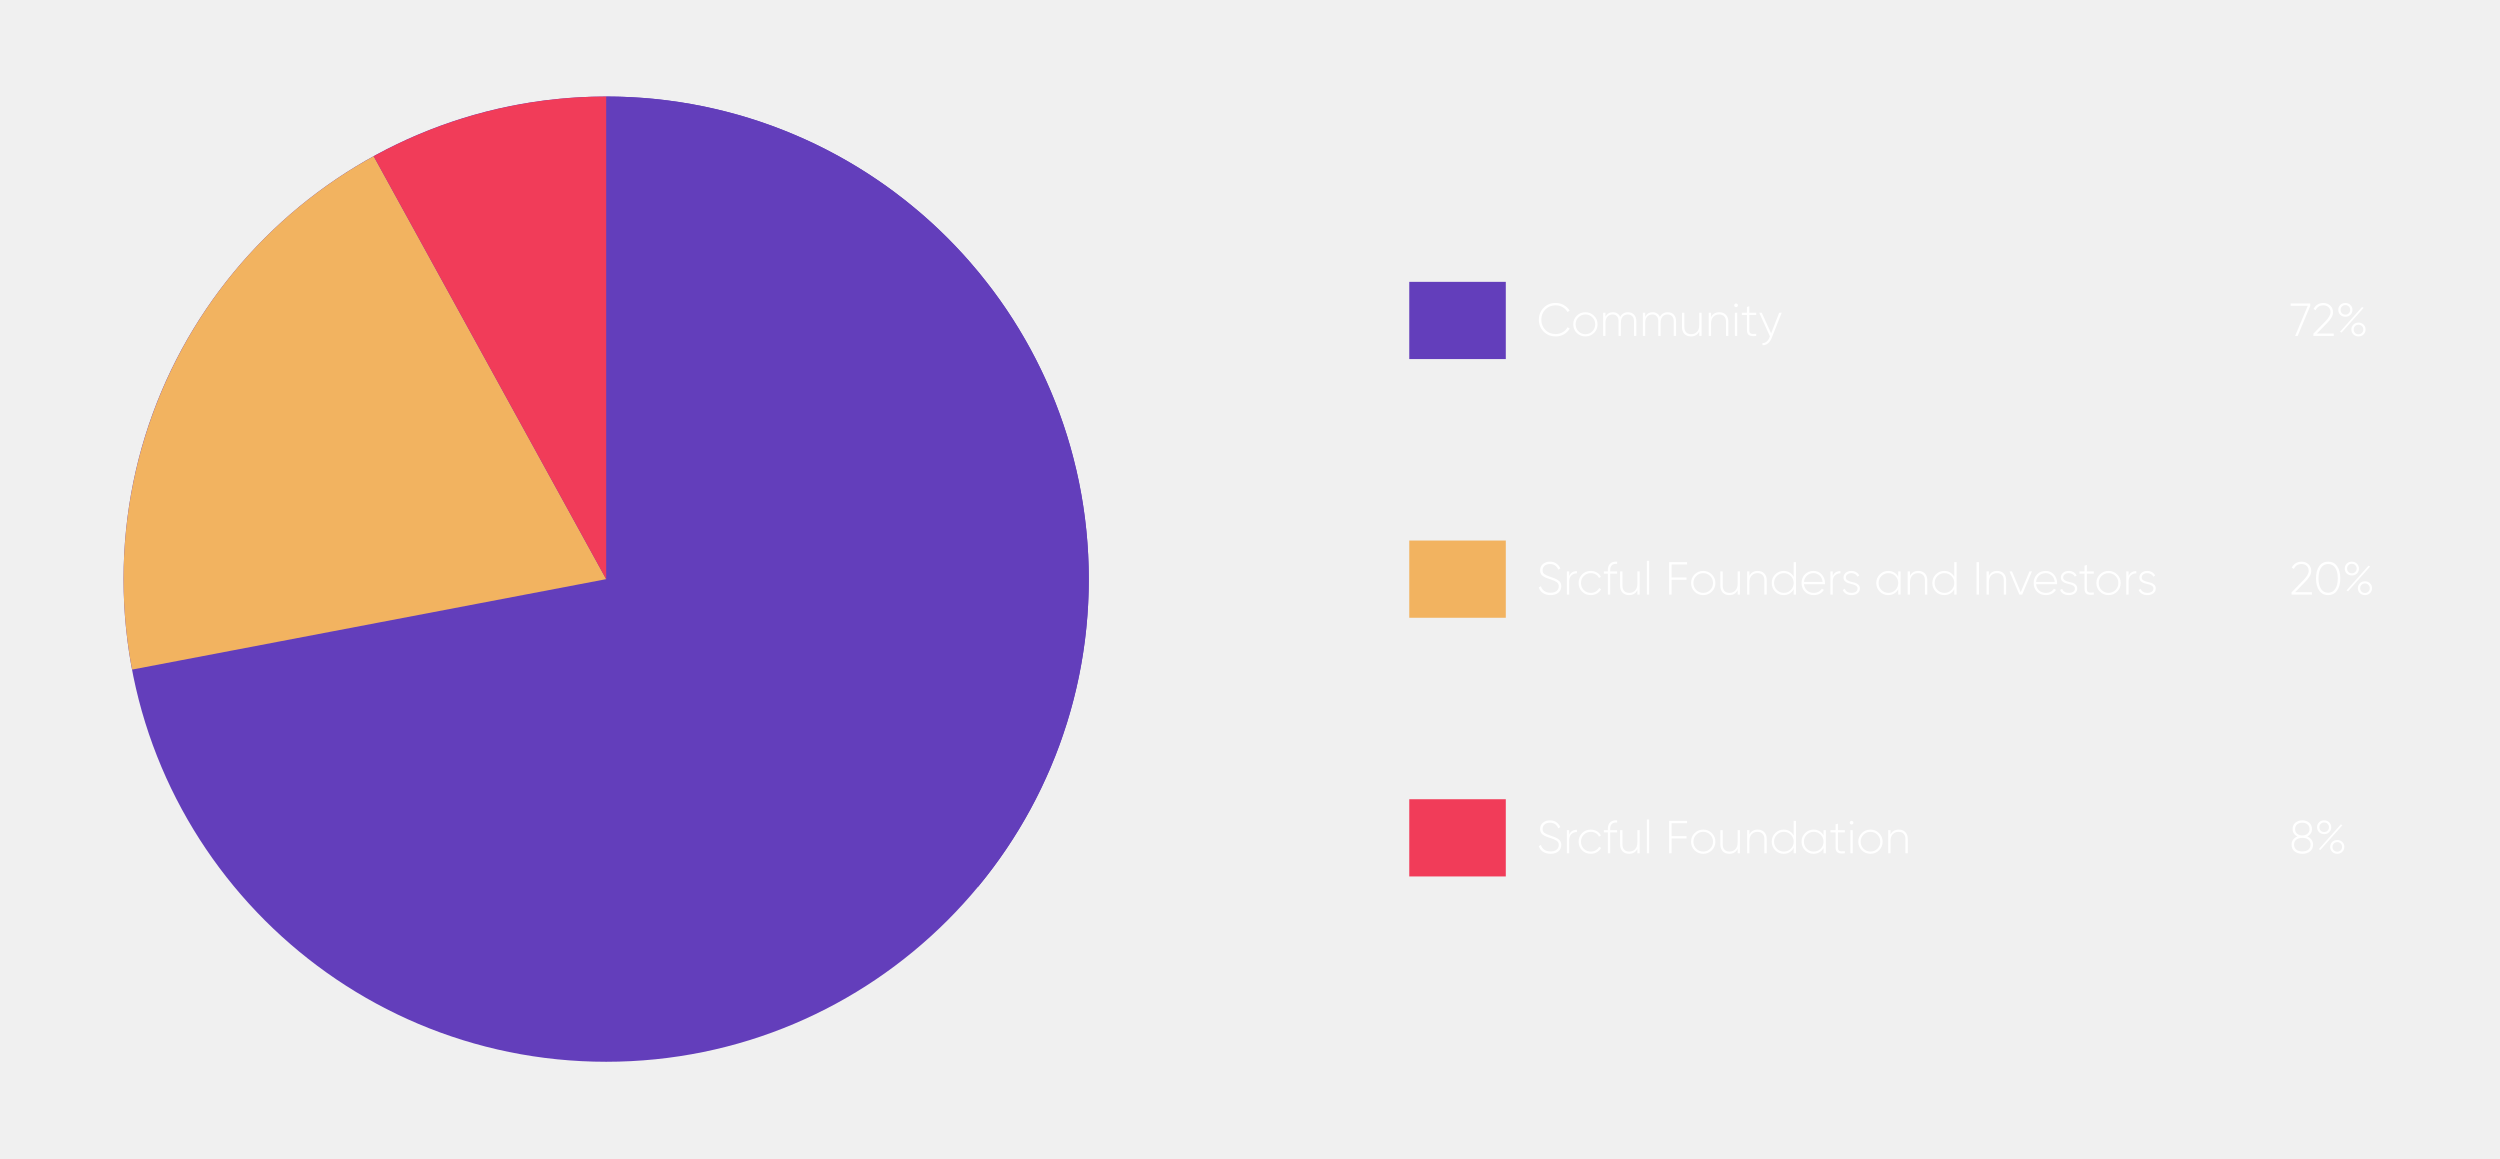
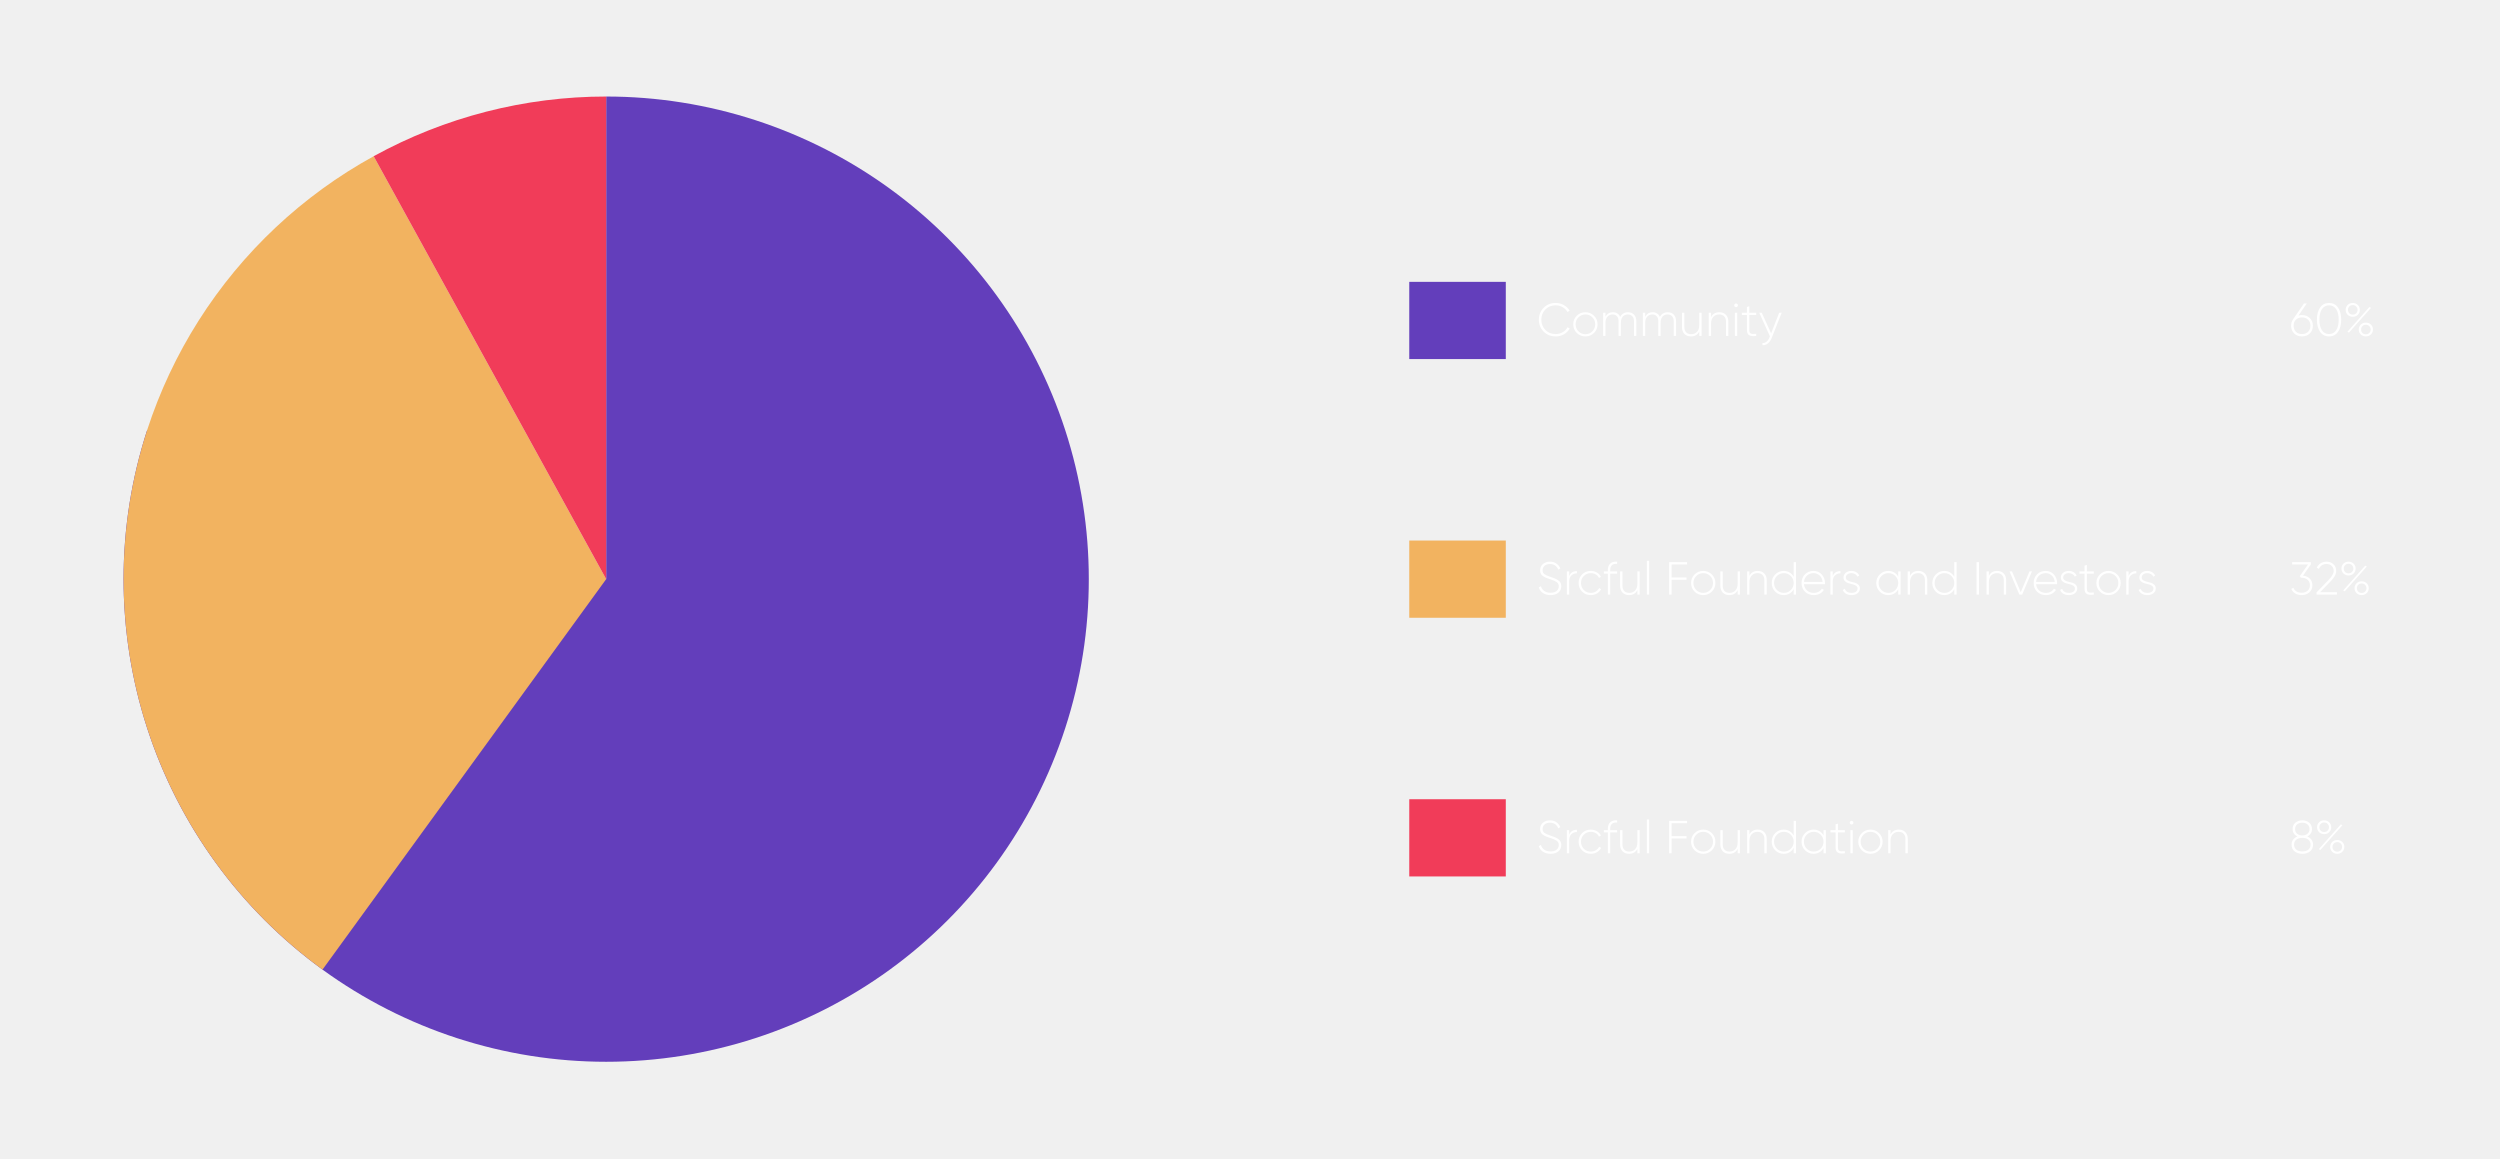
<svg xmlns="http://www.w3.org/2000/svg" width="1295" height="600" viewBox="0 0 1295 600" fill="none">
-   <path d="M314 50C361.44 50 407.901 63.498 447.957 88.918C488.012 114.338 520.008 150.63 540.207 193.555C560.406 236.48 567.975 284.267 562.029 331.333C556.083 378.4 536.868 422.803 506.628 459.356L314 300L314 50Z" fill="#633EBB" />
-   <circle cx="314" cy="300" r="250" fill="#633EBB" />
-   <path d="M68.428 346.845C58.535 294.986 65.314 241.325 87.793 193.555C110.272 145.785 147.297 106.357 193.562 80.923L314 300L68.428 346.845Z" fill="#F2B360" />
-   <path d="M193.562 80.923C230.463 60.637 271.89 50 314 50V300L193.562 80.923Z" fill="#F13C59" />
+   <path d="M314 50C366.795 50 418.234 66.714 460.946 97.746C503.658 128.778 535.45 172.535 551.764 222.746C568.079 272.957 568.079 327.043 551.764 377.254C535.45 427.465 503.658 471.222 460.946 502.254C418.234 533.286 366.795 550 314 550C261.205 550 209.766 533.286 167.054 502.254C124.342 471.222 92.55 427.465 76.236 377.254C59.921 327.043 59.921 272.957 76.236 222.746L314 300L314 50Z" fill="#633EBB" />
+   <path d="M167.054 502.254C132.986 477.503 105.723 444.547 87.793 406.445C69.864 368.343 61.849 326.329 64.493 284.302C67.137 242.276 80.355 201.598 102.918 166.043C125.482 130.489 156.661 101.21 193.562 80.923L314 300L167.054 502.254Z" fill="#F2B360" />
+   <path d="M193.562 80.923C230.463 60.637 271.89 50 314 50L314 300L193.562 80.923Z" fill="#F13C59" />
  <rect x="730" y="146" width="50" height="40" fill="#633EBB" />
  <rect x="730" y="280" width="50" height="40" fill="#F2B360" />
  <rect x="730" y="414" width="50" height="40" fill="#F13C59" />
  <path d="M805.864 174.264C803.336 174.264 801.248 173.432 799.6 171.768C797.952 170.088 797.128 168.032 797.128 165.6C797.128 163.168 797.952 161.12 799.6 159.456C801.248 157.776 803.336 156.936 805.864 156.936C807.4 156.936 808.808 157.304 810.088 158.04C811.368 158.76 812.36 159.736 813.064 160.968L811.936 161.616C811.376 160.576 810.552 159.744 809.464 159.12C808.376 158.48 807.176 158.16 805.864 158.16C803.688 158.16 801.896 158.88 800.488 160.32C799.096 161.744 798.4 163.504 798.4 165.6C798.4 167.696 799.096 169.464 800.488 170.904C801.896 172.328 803.688 173.04 805.864 173.04C807.176 173.04 808.384 172.72 809.488 172.08C810.592 171.44 811.424 170.584 811.984 169.512L813.112 170.16C812.424 171.408 811.432 172.408 810.136 173.16C808.84 173.896 807.416 174.264 805.864 174.264ZM821.25 174.264C819.49 174.264 817.994 173.664 816.762 172.464C815.546 171.248 814.938 169.76 814.938 168C814.938 166.24 815.546 164.76 816.762 163.56C817.994 162.344 819.49 161.736 821.25 161.736C822.994 161.736 824.474 162.344 825.69 163.56C826.922 164.76 827.538 166.24 827.538 168C827.538 169.76 826.922 171.248 825.69 172.464C824.474 173.664 822.994 174.264 821.25 174.264ZM817.626 171.624C818.618 172.616 819.826 173.112 821.25 173.112C822.674 173.112 823.874 172.616 824.85 171.624C825.826 170.632 826.314 169.424 826.314 168C826.314 166.576 825.826 165.368 824.85 164.376C823.874 163.384 822.674 162.888 821.25 162.888C819.826 162.888 818.618 163.384 817.626 164.376C816.65 165.368 816.162 166.576 816.162 168C816.162 169.424 816.65 170.632 817.626 171.624ZM843.242 161.736C844.554 161.736 845.61 162.144 846.41 162.96C847.21 163.776 847.61 164.92 847.61 166.392V174H846.41V166.392C846.41 165.272 846.114 164.408 845.522 163.8C844.946 163.192 844.178 162.888 843.218 162.888C842.146 162.888 841.274 163.256 840.602 163.992C839.946 164.728 839.618 165.832 839.618 167.304V174H838.418V166.392C838.418 165.272 838.138 164.408 837.578 163.8C837.034 163.192 836.29 162.888 835.346 162.888C834.29 162.888 833.402 163.264 832.682 164.016C831.978 164.752 831.626 165.848 831.626 167.304V174H830.426V162H831.626V164.064C832.458 162.512 833.746 161.736 835.49 161.736C836.37 161.736 837.138 161.952 837.794 162.384C838.45 162.8 838.93 163.4 839.234 164.184C839.65 163.368 840.21 162.76 840.914 162.36C841.634 161.944 842.41 161.736 843.242 161.736ZM863.82 161.736C865.132 161.736 866.188 162.144 866.988 162.96C867.788 163.776 868.188 164.92 868.188 166.392V174H866.988V166.392C866.988 165.272 866.692 164.408 866.1 163.8C865.524 163.192 864.756 162.888 863.796 162.888C862.724 162.888 861.852 163.256 861.18 163.992C860.524 164.728 860.196 165.832 860.196 167.304V174H858.996V166.392C858.996 165.272 858.716 164.408 858.156 163.8C857.612 163.192 856.868 162.888 855.924 162.888C854.868 162.888 853.98 163.264 853.26 164.016C852.556 164.752 852.204 165.848 852.204 167.304V174H851.004V162H852.204V164.064C853.036 162.512 854.324 161.736 856.068 161.736C856.948 161.736 857.716 161.952 858.372 162.384C859.028 162.8 859.508 163.4 859.812 164.184C860.228 163.368 860.788 162.76 861.492 162.36C862.212 161.944 862.988 161.736 863.82 161.736ZM880.222 162H881.422V174H880.222V171.72C879.358 173.416 877.926 174.264 875.926 174.264C874.502 174.264 873.366 173.832 872.518 172.968C871.686 172.088 871.27 170.92 871.27 169.464V162H872.494V169.464C872.494 170.584 872.798 171.472 873.406 172.128C874.03 172.784 874.902 173.112 876.022 173.112C877.254 173.112 878.262 172.704 879.046 171.888C879.83 171.072 880.222 169.888 880.222 168.336V162ZM890.625 161.736C892.049 161.736 893.177 162.176 894.009 163.056C894.857 163.92 895.281 165.08 895.281 166.536V174H894.057V166.536C894.057 165.416 893.745 164.528 893.121 163.872C892.513 163.216 891.649 162.888 890.529 162.888C889.297 162.888 888.289 163.296 887.505 164.112C886.721 164.928 886.329 166.112 886.329 167.664V174H885.129V162H886.329V164.28C887.193 162.584 888.625 161.736 890.625 161.736ZM899.948 158.832C899.756 159.008 899.532 159.096 899.276 159.096C899.02 159.096 898.796 159.008 898.604 158.832C898.412 158.64 898.316 158.408 898.316 158.136C898.316 157.88 898.412 157.664 898.604 157.488C898.796 157.296 899.02 157.2 899.276 157.2C899.532 157.2 899.756 157.296 899.948 157.488C900.14 157.664 900.236 157.88 900.236 158.136C900.236 158.408 900.14 158.64 899.948 158.832ZM898.676 174V162H899.876V174H898.676ZM909.719 163.176H906.143V170.976C906.143 171.664 906.271 172.16 906.527 172.464C906.783 172.768 907.175 172.944 907.703 172.992C908.231 173.024 908.903 173 909.719 172.92V174C908.103 174.24 906.895 174.128 906.095 173.664C905.311 173.2 904.919 172.304 904.919 170.976V163.176H902.279V162H904.919V159L906.143 158.64V162H909.719V163.176ZM921.616 162H922.912L917.728 175.104C917.264 176.288 916.608 177.216 915.76 177.888C914.912 178.576 913.984 178.88 912.976 178.8V177.672C913.744 177.736 914.432 177.512 915.04 177C915.664 176.504 916.168 175.792 916.552 174.864L916.816 174.216L911.296 162H912.592L917.44 172.68L921.616 162Z" fill="white" />
  <path d="M803.224 308.264C801.672 308.264 800.352 307.912 799.264 307.208C798.192 306.488 797.464 305.52 797.08 304.304L798.184 303.656C798.488 304.696 799.064 305.52 799.912 306.128C800.776 306.736 801.88 307.04 803.224 307.04C804.584 307.04 805.624 306.728 806.344 306.104C807.08 305.48 807.448 304.672 807.448 303.68C807.448 302.752 807.096 302.04 806.392 301.544C805.688 301.048 804.592 300.56 803.104 300.08C802.56 299.904 802.16 299.776 801.904 299.696C801.664 299.6 801.312 299.464 800.848 299.288C800.384 299.096 800.04 298.928 799.816 298.784C799.592 298.64 799.32 298.448 799 298.208C798.696 297.968 798.472 297.728 798.328 297.488C798.184 297.232 798.056 296.936 797.944 296.6C797.832 296.248 797.776 295.864 797.776 295.448C797.776 294.088 798.256 293 799.216 292.184C800.192 291.352 801.408 290.936 802.864 290.936C804.176 290.936 805.296 291.264 806.224 291.92C807.152 292.576 807.832 293.424 808.264 294.464L807.184 295.064C806.384 293.128 804.944 292.16 802.864 292.16C801.712 292.16 800.792 292.464 800.104 293.072C799.416 293.68 799.072 294.456 799.072 295.4C799.072 296.312 799.392 296.992 800.032 297.44C800.672 297.888 801.72 298.352 803.176 298.832C804.104 299.136 804.824 299.4 805.336 299.624C805.864 299.832 806.424 300.128 807.016 300.512C807.624 300.88 808.064 301.328 808.336 301.856C808.608 302.368 808.744 302.968 808.744 303.656C808.744 305.048 808.24 306.168 807.232 307.016C806.224 307.848 804.888 308.264 803.224 308.264ZM812.829 298.352C813.549 296.672 814.885 295.832 816.837 295.832V296.984C815.701 296.984 814.749 297.352 813.981 298.088C813.213 298.808 812.829 299.888 812.829 301.328V308H811.629V296H812.829V298.352ZM824.039 308.264C822.231 308.264 820.727 307.664 819.527 306.464C818.327 305.264 817.727 303.776 817.727 302C817.727 300.224 818.327 298.736 819.527 297.536C820.727 296.336 822.231 295.736 824.039 295.736C825.207 295.736 826.263 296.016 827.207 296.576C828.151 297.12 828.839 297.864 829.271 298.808L828.287 299.384C827.935 298.616 827.375 298.008 826.607 297.56C825.855 297.112 824.999 296.888 824.039 296.888C822.599 296.888 821.391 297.384 820.415 298.376C819.439 299.352 818.951 300.56 818.951 302C818.951 303.44 819.439 304.656 820.415 305.648C821.391 306.624 822.599 307.112 824.039 307.112C824.999 307.112 825.855 306.888 826.607 306.44C827.375 305.992 827.959 305.384 828.359 304.616L829.367 305.216C828.887 306.144 828.167 306.888 827.207 307.448C826.263 307.992 825.207 308.264 824.039 308.264ZM837.66 292.088C835.276 291.896 834.084 292.984 834.084 295.352V296H837.66V297.176H834.084V308H832.86V297.176H830.796V296H832.86V295.352C832.86 293.848 833.268 292.712 834.084 291.944C834.916 291.16 836.108 290.824 837.66 290.936V292.088ZM848.16 296H849.36V308H848.16V305.72C847.296 307.416 845.864 308.264 843.864 308.264C842.44 308.264 841.304 307.832 840.456 306.968C839.624 306.088 839.208 304.92 839.208 303.464V296H840.432V303.464C840.432 304.584 840.736 305.472 841.344 306.128C841.968 306.784 842.84 307.112 843.96 307.112C845.192 307.112 846.2 306.704 846.984 305.888C847.768 305.072 848.16 303.888 848.16 302.336V296ZM853.067 308V290.48H854.267V308H853.067ZM873.916 292.4H865.876V299.12H873.628V300.32H865.876V308H864.604V291.2H873.916V292.4ZM882.282 308.264C880.522 308.264 879.026 307.664 877.794 306.464C876.578 305.248 875.97 303.76 875.97 302C875.97 300.24 876.578 298.76 877.794 297.56C879.026 296.344 880.522 295.736 882.282 295.736C884.026 295.736 885.506 296.344 886.722 297.56C887.954 298.76 888.57 300.24 888.57 302C888.57 303.76 887.954 305.248 886.722 306.464C885.506 307.664 884.026 308.264 882.282 308.264ZM878.658 305.624C879.65 306.616 880.858 307.112 882.282 307.112C883.706 307.112 884.906 306.616 885.882 305.624C886.858 304.632 887.346 303.424 887.346 302C887.346 300.576 886.858 299.368 885.882 298.376C884.906 297.384 883.706 296.888 882.282 296.888C880.858 296.888 879.65 297.384 878.658 298.376C877.682 299.368 877.194 300.576 877.194 302C877.194 303.424 877.682 304.632 878.658 305.624ZM900.097 296H901.297V308H900.097V305.72C899.233 307.416 897.801 308.264 895.801 308.264C894.377 308.264 893.241 307.832 892.393 306.968C891.561 306.088 891.145 304.92 891.145 303.464V296H892.369V303.464C892.369 304.584 892.673 305.472 893.281 306.128C893.905 306.784 894.777 307.112 895.897 307.112C897.129 307.112 898.137 306.704 898.921 305.888C899.705 305.072 900.097 303.888 900.097 302.336V296ZM910.5 295.736C911.924 295.736 913.052 296.176 913.884 297.056C914.732 297.92 915.156 299.08 915.156 300.536V308H913.932V300.536C913.932 299.416 913.62 298.528 912.996 297.872C912.388 297.216 911.524 296.888 910.404 296.888C909.172 296.888 908.164 297.296 907.38 298.112C906.596 298.928 906.204 300.112 906.204 301.664V308H905.004V296H906.204V298.28C907.068 296.584 908.5 295.736 910.5 295.736ZM929.135 291.2H930.335V308H929.135V305.216C928.639 306.16 927.935 306.904 927.023 307.448C926.127 307.992 925.111 308.264 923.975 308.264C922.247 308.264 920.775 307.664 919.559 306.464C918.359 305.248 917.759 303.76 917.759 302C917.759 300.24 918.359 298.76 919.559 297.56C920.775 296.344 922.247 295.736 923.975 295.736C925.111 295.736 926.127 296.008 927.023 296.552C927.935 297.096 928.639 297.84 929.135 298.784V291.2ZM920.423 305.624C921.415 306.616 922.623 307.112 924.047 307.112C925.471 307.112 926.671 306.616 927.647 305.624C928.639 304.632 929.135 303.424 929.135 302C929.135 300.576 928.639 299.368 927.647 298.376C926.671 297.384 925.471 296.888 924.047 296.888C922.623 296.888 921.415 297.384 920.423 298.376C919.447 299.368 918.959 300.576 918.959 302C918.959 303.424 919.447 304.632 920.423 305.624ZM939.42 295.736C941.18 295.736 942.604 296.36 943.692 297.608C944.796 298.856 945.348 300.336 945.348 302.048C945.348 302.112 945.34 302.208 945.324 302.336C945.324 302.464 945.324 302.56 945.324 302.624H934.452C934.596 303.968 935.132 305.056 936.06 305.888C937.004 306.704 938.164 307.112 939.54 307.112C940.5 307.112 941.34 306.912 942.06 306.512C942.78 306.112 943.324 305.584 943.692 304.928L944.748 305.552C944.252 306.384 943.548 307.048 942.636 307.544C941.724 308.024 940.684 308.264 939.516 308.264C937.676 308.264 936.164 307.68 934.98 306.512C933.796 305.328 933.204 303.824 933.204 302C933.204 300.208 933.78 298.72 934.932 297.536C936.1 296.336 937.596 295.736 939.42 295.736ZM939.42 296.888C938.06 296.888 936.924 297.312 936.012 298.16C935.1 299.008 934.58 300.104 934.452 301.448H944.1C943.972 300.024 943.46 298.912 942.564 298.112C941.684 297.296 940.636 296.888 939.42 296.888ZM949.353 298.352C950.073 296.672 951.409 295.832 953.361 295.832V296.984C952.225 296.984 951.273 297.352 950.505 298.088C949.737 298.808 949.353 299.888 949.353 301.328V308H948.153V296H949.353V298.352ZM956.141 299.144C956.141 299.736 956.389 300.2 956.885 300.536C957.381 300.872 957.989 301.128 958.709 301.304C959.429 301.464 960.141 301.648 960.845 301.856C961.565 302.064 962.173 302.416 962.669 302.912C963.165 303.392 963.413 304.04 963.413 304.856C963.413 305.848 963.013 306.664 962.213 307.304C961.429 307.944 960.397 308.264 959.117 308.264C957.965 308.264 956.989 308.024 956.189 307.544C955.405 307.048 954.861 306.4 954.557 305.6L955.589 305C955.813 305.656 956.229 306.176 956.837 306.56C957.461 306.928 958.221 307.112 959.117 307.112C960.013 307.112 960.749 306.92 961.325 306.536C961.917 306.136 962.213 305.576 962.213 304.856C962.213 304.264 961.965 303.792 961.469 303.44C960.973 303.088 960.365 302.832 959.645 302.672C958.925 302.496 958.205 302.304 957.485 302.096C956.781 301.888 956.181 301.544 955.685 301.064C955.189 300.584 954.941 299.944 954.941 299.144C954.941 298.184 955.317 297.376 956.069 296.72C956.837 296.064 957.821 295.736 959.021 295.736C959.981 295.736 960.813 295.952 961.517 296.384C962.237 296.816 962.765 297.4 963.101 298.136L962.093 298.712C961.853 298.12 961.453 297.672 960.893 297.368C960.333 297.048 959.709 296.888 959.021 296.888C958.205 296.888 957.517 297.096 956.957 297.512C956.413 297.912 956.141 298.456 956.141 299.144ZM983.275 296H984.499V308H983.275V305.288C982.763 306.216 982.059 306.944 981.163 307.472C980.267 308 979.251 308.264 978.115 308.264C976.403 308.264 974.939 307.664 973.723 306.464C972.507 305.248 971.899 303.76 971.899 302C971.899 300.24 972.507 298.76 973.723 297.56C974.939 296.344 976.403 295.736 978.115 295.736C979.251 295.736 980.267 296 981.163 296.528C982.059 297.056 982.763 297.784 983.275 298.712V296ZM974.587 305.624C975.579 306.616 976.787 307.112 978.211 307.112C979.635 307.112 980.835 306.616 981.811 305.624C982.787 304.632 983.275 303.424 983.275 302C983.275 300.576 982.787 299.368 981.811 298.376C980.835 297.384 979.635 296.888 978.211 296.888C976.787 296.888 975.579 297.384 974.587 298.376C973.611 299.368 973.123 300.576 973.123 302C973.123 303.424 973.611 304.632 974.587 305.624ZM993.68 295.736C995.104 295.736 996.232 296.176 997.064 297.056C997.912 297.92 998.336 299.08 998.336 300.536V308H997.112V300.536C997.112 299.416 996.8 298.528 996.176 297.872C995.568 297.216 994.704 296.888 993.584 296.888C992.352 296.888 991.344 297.296 990.56 298.112C989.776 298.928 989.384 300.112 989.384 301.664V308H988.184V296H989.384V298.28C990.248 296.584 991.68 295.736 993.68 295.736ZM1012.31 291.2H1013.51V308H1012.31V305.216C1011.82 306.16 1011.11 306.904 1010.2 307.448C1009.31 307.992 1008.29 308.264 1007.15 308.264C1005.43 308.264 1003.95 307.664 1002.74 306.464C1001.54 305.248 1000.94 303.76 1000.94 302C1000.94 300.24 1001.54 298.76 1002.74 297.56C1003.95 296.344 1005.43 295.736 1007.15 295.736C1008.29 295.736 1009.31 296.008 1010.2 296.552C1011.11 297.096 1011.82 297.84 1012.31 298.784V291.2ZM1003.6 305.624C1004.59 306.616 1005.8 307.112 1007.23 307.112C1008.65 307.112 1009.85 306.616 1010.83 305.624C1011.82 304.632 1012.31 303.424 1012.31 302C1012.31 300.576 1011.82 299.368 1010.83 298.376C1009.85 297.384 1008.65 296.888 1007.23 296.888C1005.8 296.888 1004.59 297.384 1003.6 298.376C1002.63 299.368 1002.14 300.576 1002.14 302C1002.14 303.424 1002.63 304.632 1003.6 305.624ZM1023.84 291.2H1025.11V308H1023.84V291.2ZM1034.53 295.736C1035.96 295.736 1037.08 296.176 1037.92 297.056C1038.76 297.92 1039.19 299.08 1039.19 300.536V308H1037.96V300.536C1037.96 299.416 1037.65 298.528 1037.03 297.872C1036.42 297.216 1035.56 296.888 1034.44 296.888C1033.2 296.888 1032.2 297.296 1031.41 298.112C1030.63 298.928 1030.24 300.112 1030.24 301.664V308H1029.04V296H1030.24V298.28C1031.1 296.584 1032.53 295.736 1034.53 295.736ZM1051.27 296H1052.55L1047.48 308H1046.02L1040.93 296H1042.23L1046.74 306.752L1051.27 296ZM1059.65 295.736C1061.41 295.736 1062.84 296.36 1063.93 297.608C1065.03 298.856 1065.58 300.336 1065.58 302.048C1065.58 302.112 1065.57 302.208 1065.56 302.336C1065.56 302.464 1065.56 302.56 1065.56 302.624H1054.69C1054.83 303.968 1055.37 305.056 1056.29 305.888C1057.24 306.704 1058.4 307.112 1059.77 307.112C1060.73 307.112 1061.57 306.912 1062.29 306.512C1063.01 306.112 1063.56 305.584 1063.93 304.928L1064.98 305.552C1064.49 306.384 1063.78 307.048 1062.87 307.544C1061.96 308.024 1060.92 308.264 1059.75 308.264C1057.91 308.264 1056.4 307.68 1055.21 306.512C1054.03 305.328 1053.44 303.824 1053.44 302C1053.44 300.208 1054.01 298.72 1055.17 297.536C1056.33 296.336 1057.83 295.736 1059.65 295.736ZM1059.65 296.888C1058.29 296.888 1057.16 297.312 1056.25 298.16C1055.33 299.008 1054.81 300.104 1054.69 301.448H1064.33C1064.21 300.024 1063.69 298.912 1062.8 298.112C1061.92 297.296 1060.87 296.888 1059.65 296.888ZM1068.73 299.144C1068.73 299.736 1068.98 300.2 1069.48 300.536C1069.97 300.872 1070.58 301.128 1071.3 301.304C1072.02 301.464 1072.73 301.648 1073.44 301.856C1074.16 302.064 1074.77 302.416 1075.26 302.912C1075.76 303.392 1076.01 304.04 1076.01 304.856C1076.01 305.848 1075.61 306.664 1074.81 307.304C1074.02 307.944 1072.99 308.264 1071.71 308.264C1070.56 308.264 1069.58 308.024 1068.78 307.544C1068 307.048 1067.45 306.4 1067.15 305.6L1068.18 305C1068.41 305.656 1068.82 306.176 1069.43 306.56C1070.05 306.928 1070.81 307.112 1071.71 307.112C1072.61 307.112 1073.34 306.92 1073.92 306.536C1074.51 306.136 1074.81 305.576 1074.81 304.856C1074.81 304.264 1074.56 303.792 1074.06 303.44C1073.57 303.088 1072.96 302.832 1072.24 302.672C1071.52 302.496 1070.8 302.304 1070.08 302.096C1069.37 301.888 1068.77 301.544 1068.28 301.064C1067.78 300.584 1067.53 299.944 1067.53 299.144C1067.53 298.184 1067.91 297.376 1068.66 296.72C1069.43 296.064 1070.41 295.736 1071.61 295.736C1072.57 295.736 1073.41 295.952 1074.11 296.384C1074.83 296.816 1075.36 297.4 1075.69 298.136L1074.69 298.712C1074.45 298.12 1074.05 297.672 1073.49 297.368C1072.93 297.048 1072.3 296.888 1071.61 296.888C1070.8 296.888 1070.11 297.096 1069.55 297.512C1069.01 297.912 1068.73 298.456 1068.73 299.144ZM1084.59 297.176H1081.01V304.976C1081.01 305.664 1081.14 306.16 1081.39 306.464C1081.65 306.768 1082.04 306.944 1082.57 306.992C1083.1 307.024 1083.77 307 1084.59 306.92V308C1082.97 308.24 1081.76 308.128 1080.96 307.664C1080.18 307.2 1079.79 306.304 1079.79 304.976V297.176H1077.15V296H1079.79V293L1081.01 292.64V296H1084.59V297.176ZM1092.23 308.264C1090.47 308.264 1088.98 307.664 1087.75 306.464C1086.53 305.248 1085.92 303.76 1085.92 302C1085.92 300.24 1086.53 298.76 1087.75 297.56C1088.98 296.344 1090.47 295.736 1092.23 295.736C1093.98 295.736 1095.46 296.344 1096.67 297.56C1097.91 298.76 1098.52 300.24 1098.52 302C1098.52 303.76 1097.91 305.248 1096.67 306.464C1095.46 307.664 1093.98 308.264 1092.23 308.264ZM1088.61 305.624C1089.6 306.616 1090.81 307.112 1092.23 307.112C1093.66 307.112 1094.86 306.616 1095.83 305.624C1096.81 304.632 1097.3 303.424 1097.3 302C1097.3 300.576 1096.81 299.368 1095.83 298.376C1094.86 297.384 1093.66 296.888 1092.23 296.888C1090.81 296.888 1089.6 297.384 1088.61 298.376C1087.63 299.368 1087.15 300.576 1087.15 302C1087.15 303.424 1087.63 304.632 1088.61 305.624ZM1102.61 298.352C1103.33 296.672 1104.67 295.832 1106.62 295.832V296.984C1105.48 296.984 1104.53 297.352 1103.76 298.088C1102.99 298.808 1102.61 299.888 1102.61 301.328V308H1101.41V296H1102.61V298.352ZM1109.4 299.144C1109.4 299.736 1109.65 300.2 1110.14 300.536C1110.64 300.872 1111.25 301.128 1111.97 301.304C1112.69 301.464 1113.4 301.648 1114.1 301.856C1114.82 302.064 1115.43 302.416 1115.93 302.912C1116.42 303.392 1116.67 304.04 1116.67 304.856C1116.67 305.848 1116.27 306.664 1115.47 307.304C1114.69 307.944 1113.65 308.264 1112.37 308.264C1111.22 308.264 1110.25 308.024 1109.45 307.544C1108.66 307.048 1108.12 306.4 1107.81 305.6L1108.85 305C1109.07 305.656 1109.49 306.176 1110.09 306.56C1110.72 306.928 1111.48 307.112 1112.37 307.112C1113.27 307.112 1114.01 306.92 1114.58 306.536C1115.17 306.136 1115.47 305.576 1115.47 304.856C1115.47 304.264 1115.22 303.792 1114.73 303.44C1114.23 303.088 1113.62 302.832 1112.9 302.672C1112.18 302.496 1111.46 302.304 1110.74 302.096C1110.04 301.888 1109.44 301.544 1108.94 301.064C1108.45 300.584 1108.2 299.944 1108.2 299.144C1108.2 298.184 1108.57 297.376 1109.33 296.72C1110.09 296.064 1111.08 295.736 1112.28 295.736C1113.24 295.736 1114.07 295.952 1114.77 296.384C1115.49 296.816 1116.02 297.4 1116.36 298.136L1115.35 298.712C1115.11 298.12 1114.71 297.672 1114.15 297.368C1113.59 297.048 1112.97 296.888 1112.28 296.888C1111.46 296.888 1110.77 297.096 1110.21 297.512C1109.67 297.912 1109.4 298.456 1109.4 299.144Z" fill="white" />
  <path d="M803.224 442.264C801.672 442.264 800.352 441.912 799.264 441.208C798.192 440.488 797.464 439.52 797.08 438.304L798.184 437.656C798.488 438.696 799.064 439.52 799.912 440.128C800.776 440.736 801.88 441.04 803.224 441.04C804.584 441.04 805.624 440.728 806.344 440.104C807.08 439.48 807.448 438.672 807.448 437.68C807.448 436.752 807.096 436.04 806.392 435.544C805.688 435.048 804.592 434.56 803.104 434.08C802.56 433.904 802.16 433.776 801.904 433.696C801.664 433.6 801.312 433.464 800.848 433.288C800.384 433.096 800.04 432.928 799.816 432.784C799.592 432.64 799.32 432.448 799 432.208C798.696 431.968 798.472 431.728 798.328 431.488C798.184 431.232 798.056 430.936 797.944 430.6C797.832 430.248 797.776 429.864 797.776 429.448C797.776 428.088 798.256 427 799.216 426.184C800.192 425.352 801.408 424.936 802.864 424.936C804.176 424.936 805.296 425.264 806.224 425.92C807.152 426.576 807.832 427.424 808.264 428.464L807.184 429.064C806.384 427.128 804.944 426.16 802.864 426.16C801.712 426.16 800.792 426.464 800.104 427.072C799.416 427.68 799.072 428.456 799.072 429.4C799.072 430.312 799.392 430.992 800.032 431.44C800.672 431.888 801.72 432.352 803.176 432.832C804.104 433.136 804.824 433.4 805.336 433.624C805.864 433.832 806.424 434.128 807.016 434.512C807.624 434.88 808.064 435.328 808.336 435.856C808.608 436.368 808.744 436.968 808.744 437.656C808.744 439.048 808.24 440.168 807.232 441.016C806.224 441.848 804.888 442.264 803.224 442.264ZM812.829 432.352C813.549 430.672 814.885 429.832 816.837 429.832V430.984C815.701 430.984 814.749 431.352 813.981 432.088C813.213 432.808 812.829 433.888 812.829 435.328V442H811.629V430H812.829V432.352ZM824.039 442.264C822.231 442.264 820.727 441.664 819.527 440.464C818.327 439.264 817.727 437.776 817.727 436C817.727 434.224 818.327 432.736 819.527 431.536C820.727 430.336 822.231 429.736 824.039 429.736C825.207 429.736 826.263 430.016 827.207 430.576C828.151 431.12 828.839 431.864 829.271 432.808L828.287 433.384C827.935 432.616 827.375 432.008 826.607 431.56C825.855 431.112 824.999 430.888 824.039 430.888C822.599 430.888 821.391 431.384 820.415 432.376C819.439 433.352 818.951 434.56 818.951 436C818.951 437.44 819.439 438.656 820.415 439.648C821.391 440.624 822.599 441.112 824.039 441.112C824.999 441.112 825.855 440.888 826.607 440.44C827.375 439.992 827.959 439.384 828.359 438.616L829.367 439.216C828.887 440.144 828.167 440.888 827.207 441.448C826.263 441.992 825.207 442.264 824.039 442.264ZM837.66 426.088C835.276 425.896 834.084 426.984 834.084 429.352V430H837.66V431.176H834.084V442H832.86V431.176H830.796V430H832.86V429.352C832.86 427.848 833.268 426.712 834.084 425.944C834.916 425.16 836.108 424.824 837.66 424.936V426.088ZM848.16 430H849.36V442H848.16V439.72C847.296 441.416 845.864 442.264 843.864 442.264C842.44 442.264 841.304 441.832 840.456 440.968C839.624 440.088 839.208 438.92 839.208 437.464V430H840.432V437.464C840.432 438.584 840.736 439.472 841.344 440.128C841.968 440.784 842.84 441.112 843.96 441.112C845.192 441.112 846.2 440.704 846.984 439.888C847.768 439.072 848.16 437.888 848.16 436.336V430ZM853.067 442V424.48H854.267V442H853.067ZM873.916 426.4H865.876V433.12H873.628V434.32H865.876V442H864.604V425.2H873.916V426.4ZM882.282 442.264C880.522 442.264 879.026 441.664 877.794 440.464C876.578 439.248 875.97 437.76 875.97 436C875.97 434.24 876.578 432.76 877.794 431.56C879.026 430.344 880.522 429.736 882.282 429.736C884.026 429.736 885.506 430.344 886.722 431.56C887.954 432.76 888.57 434.24 888.57 436C888.57 437.76 887.954 439.248 886.722 440.464C885.506 441.664 884.026 442.264 882.282 442.264ZM878.658 439.624C879.65 440.616 880.858 441.112 882.282 441.112C883.706 441.112 884.906 440.616 885.882 439.624C886.858 438.632 887.346 437.424 887.346 436C887.346 434.576 886.858 433.368 885.882 432.376C884.906 431.384 883.706 430.888 882.282 430.888C880.858 430.888 879.65 431.384 878.658 432.376C877.682 433.368 877.194 434.576 877.194 436C877.194 437.424 877.682 438.632 878.658 439.624ZM900.097 430H901.297V442H900.097V439.72C899.233 441.416 897.801 442.264 895.801 442.264C894.377 442.264 893.241 441.832 892.393 440.968C891.561 440.088 891.145 438.92 891.145 437.464V430H892.369V437.464C892.369 438.584 892.673 439.472 893.281 440.128C893.905 440.784 894.777 441.112 895.897 441.112C897.129 441.112 898.137 440.704 898.921 439.888C899.705 439.072 900.097 437.888 900.097 436.336V430ZM910.5 429.736C911.924 429.736 913.052 430.176 913.884 431.056C914.732 431.92 915.156 433.08 915.156 434.536V442H913.932V434.536C913.932 433.416 913.62 432.528 912.996 431.872C912.388 431.216 911.524 430.888 910.404 430.888C909.172 430.888 908.164 431.296 907.38 432.112C906.596 432.928 906.204 434.112 906.204 435.664V442H905.004V430H906.204V432.28C907.068 430.584 908.5 429.736 910.5 429.736ZM929.135 425.2H930.335V442H929.135V439.216C928.639 440.16 927.935 440.904 927.023 441.448C926.127 441.992 925.111 442.264 923.975 442.264C922.247 442.264 920.775 441.664 919.559 440.464C918.359 439.248 917.759 437.76 917.759 436C917.759 434.24 918.359 432.76 919.559 431.56C920.775 430.344 922.247 429.736 923.975 429.736C925.111 429.736 926.127 430.008 927.023 430.552C927.935 431.096 928.639 431.84 929.135 432.784V425.2ZM920.423 439.624C921.415 440.616 922.623 441.112 924.047 441.112C925.471 441.112 926.671 440.616 927.647 439.624C928.639 438.632 929.135 437.424 929.135 436C929.135 434.576 928.639 433.368 927.647 432.376C926.671 431.384 925.471 430.888 924.047 430.888C922.623 430.888 921.415 431.384 920.423 432.376C919.447 433.368 918.959 434.576 918.959 436C918.959 437.424 919.447 438.632 920.423 439.624ZM944.58 430H945.804V442H944.58V439.288C944.068 440.216 943.364 440.944 942.468 441.472C941.572 442 940.556 442.264 939.42 442.264C937.708 442.264 936.244 441.664 935.028 440.464C933.812 439.248 933.204 437.76 933.204 436C933.204 434.24 933.812 432.76 935.028 431.56C936.244 430.344 937.708 429.736 939.42 429.736C940.556 429.736 941.572 430 942.468 430.528C943.364 431.056 944.068 431.784 944.58 432.712V430ZM935.892 439.624C936.884 440.616 938.092 441.112 939.516 441.112C940.94 441.112 942.14 440.616 943.116 439.624C944.092 438.632 944.58 437.424 944.58 436C944.58 434.576 944.092 433.368 943.116 432.376C942.14 431.384 940.94 430.888 939.516 430.888C938.092 430.888 936.884 431.384 935.892 432.376C934.916 433.368 934.428 434.576 934.428 436C934.428 437.424 934.916 438.632 935.892 439.624ZM955.633 431.176H952.057V438.976C952.057 439.664 952.185 440.16 952.441 440.464C952.697 440.768 953.089 440.944 953.617 440.992C954.145 441.024 954.817 441 955.633 440.92V442C954.017 442.24 952.809 442.128 952.009 441.664C951.225 441.2 950.833 440.304 950.833 438.976V431.176H948.193V430H950.833V427L952.057 426.64V430H955.633V431.176ZM959.784 426.832C959.592 427.008 959.368 427.096 959.112 427.096C958.856 427.096 958.632 427.008 958.44 426.832C958.248 426.64 958.152 426.408 958.152 426.136C958.152 425.88 958.248 425.664 958.44 425.488C958.632 425.296 958.856 425.2 959.112 425.2C959.368 425.2 959.592 425.296 959.784 425.488C959.976 425.664 960.072 425.88 960.072 426.136C960.072 426.408 959.976 426.64 959.784 426.832ZM958.512 442V430H959.712V442H958.512ZM968.907 442.264C967.147 442.264 965.651 441.664 964.419 440.464C963.203 439.248 962.595 437.76 962.595 436C962.595 434.24 963.203 432.76 964.419 431.56C965.651 430.344 967.147 429.736 968.907 429.736C970.651 429.736 972.131 430.344 973.347 431.56C974.579 432.76 975.195 434.24 975.195 436C975.195 437.76 974.579 439.248 973.347 440.464C972.131 441.664 970.651 442.264 968.907 442.264ZM965.283 439.624C966.275 440.616 967.483 441.112 968.907 441.112C970.331 441.112 971.531 440.616 972.507 439.624C973.483 438.632 973.971 437.424 973.971 436C973.971 434.576 973.483 433.368 972.507 432.376C971.531 431.384 970.331 430.888 968.907 430.888C967.483 430.888 966.275 431.384 965.283 432.376C964.307 433.368 963.819 434.576 963.819 436C963.819 437.424 964.307 438.632 965.283 439.624ZM983.578 429.736C985.002 429.736 986.13 430.176 986.962 431.056C987.81 431.92 988.234 433.08 988.234 434.536V442H987.01V434.536C987.01 433.416 986.698 432.528 986.074 431.872C985.466 431.216 984.602 430.888 983.482 430.888C982.25 430.888 981.242 431.296 980.458 432.112C979.674 432.928 979.282 434.112 979.282 435.664V442H978.082V430H979.282V432.28C980.146 430.584 981.578 429.736 983.578 429.736Z" fill="white" />
-   <path d="M1186.55 157.2H1196.73V158.4L1190.2 174H1188.88L1195.41 158.4H1186.55V157.2ZM1198.33 174V172.848L1204.5 166.512C1206.3 164.64 1207.21 163.056 1207.21 161.76C1207.21 160.64 1206.86 159.76 1206.15 159.12C1205.45 158.48 1204.57 158.16 1203.51 158.16C1201.64 158.16 1200.3 159.008 1199.5 160.704L1198.42 160.056C1198.92 159.048 1199.61 158.28 1200.49 157.752C1201.38 157.208 1202.39 156.936 1203.51 156.936C1204.87 156.936 1206.04 157.368 1207.02 158.232C1208.01 159.096 1208.5 160.272 1208.5 161.76C1208.5 162.72 1208.22 163.656 1207.66 164.568C1207.12 165.464 1206.35 166.416 1205.36 167.424L1200.15 172.776H1208.89V174H1198.33ZM1214.9 164.088C1213.85 164.088 1212.97 163.744 1212.26 163.056C1211.57 162.368 1211.23 161.52 1211.23 160.512C1211.23 159.504 1211.57 158.656 1212.26 157.968C1212.97 157.28 1213.85 156.936 1214.9 156.936C1215.96 156.936 1216.83 157.28 1217.52 157.968C1218.22 158.656 1218.57 159.504 1218.57 160.512C1218.57 161.52 1218.23 162.368 1217.54 163.056C1216.85 163.744 1215.97 164.088 1214.9 164.088ZM1213.13 162.288C1213.59 162.752 1214.18 162.984 1214.9 162.984C1215.62 162.984 1216.21 162.752 1216.68 162.288C1217.16 161.808 1217.4 161.216 1217.4 160.512C1217.4 159.808 1217.16 159.224 1216.68 158.76C1216.21 158.28 1215.62 158.04 1214.9 158.04C1214.18 158.04 1213.59 158.28 1213.13 158.76C1212.66 159.224 1212.43 159.808 1212.43 160.512C1212.43 161.216 1212.66 161.808 1213.13 162.288ZM1212.14 171.84L1223.54 159.024L1224.36 159.48L1212.93 172.296L1212.14 171.84ZM1224.31 173.232C1223.62 173.92 1222.75 174.264 1221.69 174.264C1220.64 174.264 1219.76 173.92 1219.05 173.232C1218.37 172.544 1218.02 171.696 1218.02 170.688C1218.02 169.68 1218.37 168.832 1219.05 168.144C1219.76 167.456 1220.64 167.112 1221.69 167.112C1222.75 167.112 1223.62 167.456 1224.31 168.144C1225.01 168.832 1225.37 169.68 1225.37 170.688C1225.37 171.696 1225.01 172.544 1224.31 173.232ZM1219.92 172.464C1220.38 172.928 1220.97 173.16 1221.69 173.16C1222.41 173.16 1223.01 172.928 1223.47 172.464C1223.95 171.984 1224.19 171.392 1224.19 170.688C1224.19 169.984 1223.95 169.4 1223.47 168.936C1223.01 168.456 1222.41 168.216 1221.69 168.216C1220.97 168.216 1220.38 168.456 1219.92 168.936C1219.45 169.4 1219.22 169.984 1219.22 170.688C1219.22 171.392 1219.45 171.984 1219.92 172.464Z" fill="white" />
-   <path d="M1187.03 308V306.848L1193.2 300.512C1195.01 298.64 1195.91 297.056 1195.91 295.76C1195.91 294.64 1195.56 293.76 1194.86 293.12C1194.15 292.48 1193.27 292.16 1192.22 292.16C1190.34 292.16 1189.01 293.008 1188.21 294.704L1187.13 294.056C1187.62 293.048 1188.31 292.28 1189.19 291.752C1190.09 291.208 1191.1 290.936 1192.22 290.936C1193.58 290.936 1194.74 291.368 1195.72 292.232C1196.71 293.096 1197.21 294.272 1197.21 295.76C1197.21 296.72 1196.93 297.656 1196.37 298.568C1195.82 299.464 1195.06 300.416 1194.06 301.424L1188.86 306.776H1197.59V308H1187.03ZM1210.61 305.912C1209.51 307.48 1207.97 308.264 1205.98 308.264C1204 308.264 1202.45 307.48 1201.35 305.912C1200.25 304.344 1199.69 302.24 1199.69 299.6C1199.69 296.96 1200.25 294.856 1201.35 293.288C1202.45 291.72 1204 290.936 1205.98 290.936C1207.97 290.936 1209.51 291.72 1210.61 293.288C1211.72 294.856 1212.27 296.96 1212.27 299.6C1212.27 302.24 1211.72 304.344 1210.61 305.912ZM1202.31 305.096C1203.19 306.392 1204.41 307.04 1205.98 307.04C1207.55 307.04 1208.77 306.392 1209.65 305.096C1210.53 303.784 1210.97 301.952 1210.97 299.6C1210.97 297.248 1210.53 295.424 1209.65 294.128C1208.77 292.816 1207.55 292.16 1205.98 292.16C1204.41 292.16 1203.19 292.816 1202.31 294.128C1201.43 295.424 1200.99 297.248 1200.99 299.6C1200.99 301.952 1201.43 303.784 1202.31 305.096ZM1218.25 298.088C1217.2 298.088 1216.32 297.744 1215.61 297.056C1214.93 296.368 1214.58 295.52 1214.58 294.512C1214.58 293.504 1214.93 292.656 1215.61 291.968C1216.32 291.28 1217.2 290.936 1218.25 290.936C1219.31 290.936 1220.18 291.28 1220.87 291.968C1221.57 292.656 1221.93 293.504 1221.93 294.512C1221.93 295.52 1221.58 296.368 1220.89 297.056C1220.21 297.744 1219.33 298.088 1218.25 298.088ZM1216.48 296.288C1216.94 296.752 1217.53 296.984 1218.25 296.984C1218.97 296.984 1219.57 296.752 1220.03 296.288C1220.51 295.808 1220.75 295.216 1220.75 294.512C1220.75 293.808 1220.51 293.224 1220.03 292.76C1219.57 292.28 1218.97 292.04 1218.25 292.04C1217.53 292.04 1216.94 292.28 1216.48 292.76C1216.01 293.224 1215.78 293.808 1215.78 294.512C1215.78 295.216 1216.01 295.808 1216.48 296.288ZM1215.49 305.84L1226.89 293.024L1227.71 293.48L1216.29 306.296L1215.49 305.84ZM1227.66 307.232C1226.97 307.92 1226.1 308.264 1225.05 308.264C1223.99 308.264 1223.11 307.92 1222.41 307.232C1221.72 306.544 1221.37 305.696 1221.37 304.688C1221.37 303.68 1221.72 302.832 1222.41 302.144C1223.11 301.456 1223.99 301.112 1225.05 301.112C1226.1 301.112 1226.97 301.456 1227.66 302.144C1228.37 302.832 1228.72 303.68 1228.72 304.688C1228.72 305.696 1228.37 306.544 1227.66 307.232ZM1223.27 306.464C1223.73 306.928 1224.33 307.16 1225.05 307.16C1225.77 307.16 1226.36 306.928 1226.82 306.464C1227.3 305.984 1227.54 305.392 1227.54 304.688C1227.54 303.984 1227.3 303.4 1226.82 302.936C1226.36 302.456 1225.77 302.216 1225.05 302.216C1224.33 302.216 1223.73 302.456 1223.27 302.936C1222.81 303.4 1222.57 303.984 1222.57 304.688C1222.57 305.392 1222.81 305.984 1223.27 306.464Z" fill="white" />
+   <path d="M1192.43 163.2C1194.08 163.2 1195.43 163.72 1196.49 164.76C1197.54 165.784 1198.07 167.112 1198.07 168.744C1198.07 170.36 1197.54 171.688 1196.49 172.728C1195.43 173.752 1194.08 174.264 1192.43 174.264C1190.78 174.264 1189.43 173.752 1188.38 172.728C1187.32 171.688 1186.79 170.36 1186.79 168.744C1186.79 167.48 1187.14 166.36 1187.82 165.384L1193.46 157.2H1194.9L1190.61 163.464C1191.22 163.288 1191.82 163.2 1192.43 163.2ZM1189.26 171.84C1190.06 172.64 1191.12 173.04 1192.43 173.04C1193.74 173.04 1194.8 172.64 1195.6 171.84C1196.4 171.04 1196.8 170.008 1196.8 168.744C1196.8 167.464 1196.4 166.424 1195.6 165.624C1194.8 164.824 1193.74 164.424 1192.43 164.424C1191.12 164.424 1190.06 164.824 1189.26 165.624C1188.48 166.424 1188.09 167.464 1188.09 168.744C1188.09 170.008 1188.48 171.04 1189.26 171.84ZM1211.08 171.912C1209.98 173.48 1208.43 174.264 1206.45 174.264C1204.47 174.264 1202.92 173.48 1201.82 171.912C1200.71 170.344 1200.16 168.24 1200.16 165.6C1200.16 162.96 1200.71 160.856 1201.82 159.288C1202.92 157.72 1204.47 156.936 1206.45 156.936C1208.43 156.936 1209.98 157.72 1211.08 159.288C1212.19 160.856 1212.74 162.96 1212.74 165.6C1212.74 168.24 1212.19 170.344 1211.08 171.912ZM1202.78 171.096C1203.66 172.392 1204.88 173.04 1206.45 173.04C1208.02 173.04 1209.24 172.392 1210.12 171.096C1211 169.784 1211.44 167.952 1211.44 165.6C1211.44 163.248 1211 161.424 1210.12 160.128C1209.24 158.816 1208.02 158.16 1206.45 158.16C1204.88 158.16 1203.66 158.816 1202.78 160.128C1201.9 161.424 1201.46 163.248 1201.46 165.6C1201.46 167.952 1201.9 169.784 1202.78 171.096ZM1218.72 164.088C1217.67 164.088 1216.79 163.744 1216.08 163.056C1215.4 162.368 1215.05 161.52 1215.05 160.512C1215.05 159.504 1215.4 158.656 1216.08 157.968C1216.79 157.28 1217.67 156.936 1218.72 156.936C1219.78 156.936 1220.65 157.28 1221.34 157.968C1222.04 158.656 1222.4 159.504 1222.4 160.512C1222.4 161.52 1222.05 162.368 1221.36 163.056C1220.68 163.744 1219.8 164.088 1218.72 164.088ZM1216.95 162.288C1217.41 162.752 1218 162.984 1218.72 162.984C1219.44 162.984 1220.04 162.752 1220.5 162.288C1220.98 161.808 1221.22 161.216 1221.22 160.512C1221.22 159.808 1220.98 159.224 1220.5 158.76C1220.04 158.28 1219.44 158.04 1218.72 158.04C1218 158.04 1217.41 158.28 1216.95 158.76C1216.48 159.224 1216.25 159.808 1216.25 160.512C1216.25 161.216 1216.48 161.808 1216.95 162.288ZM1215.96 171.84L1227.36 159.024L1228.18 159.48L1216.76 172.296L1215.96 171.84ZM1228.13 173.232C1227.44 173.92 1226.57 174.264 1225.52 174.264C1224.46 174.264 1223.58 173.92 1222.88 173.232C1222.19 172.544 1221.84 171.696 1221.84 170.688C1221.84 169.68 1222.19 168.832 1222.88 168.144C1223.58 167.456 1224.46 167.112 1225.52 167.112C1226.57 167.112 1227.44 167.456 1228.13 168.144C1228.84 168.832 1229.19 169.68 1229.19 170.688C1229.19 171.696 1228.84 172.544 1228.13 173.232ZM1223.74 172.464C1224.2 172.928 1224.8 173.16 1225.52 173.16C1226.24 173.16 1226.83 172.928 1227.29 172.464C1227.77 171.984 1228.01 171.392 1228.01 170.688C1228.01 169.984 1227.77 169.4 1227.29 168.936C1226.83 168.456 1226.24 168.216 1225.52 168.216C1224.8 168.216 1224.2 168.456 1223.74 168.936C1223.28 169.4 1223.04 169.984 1223.04 170.688C1223.04 171.392 1223.28 171.984 1223.74 172.464Z" fill="white" />
+   <path d="M1192.96 298.184C1194.37 298.328 1195.53 298.832 1196.44 299.696C1197.35 300.56 1197.81 301.712 1197.81 303.152C1197.81 304.72 1197.27 305.968 1196.2 306.896C1195.13 307.808 1193.82 308.264 1192.26 308.264C1191.02 308.264 1189.91 307.984 1188.95 307.424C1187.99 306.864 1187.31 306.08 1186.91 305.072L1187.97 304.448C1188.27 305.28 1188.8 305.92 1189.55 306.368C1190.3 306.816 1191.21 307.04 1192.26 307.04C1193.51 307.04 1194.54 306.688 1195.34 305.984C1196.14 305.28 1196.54 304.336 1196.54 303.152C1196.54 301.968 1196.13 301.024 1195.31 300.32C1194.51 299.616 1193.48 299.264 1192.22 299.264V299.24L1192.19 299.264H1191.86L1191.3 298.424L1195.55 292.4H1187.34V291.2H1197.02V292.4L1192.96 298.184ZM1199.97 308V306.848L1206.14 300.512C1207.95 298.64 1208.85 297.056 1208.85 295.76C1208.85 294.64 1208.5 293.76 1207.79 293.12C1207.09 292.48 1206.21 292.16 1205.15 292.16C1203.28 292.16 1201.95 293.008 1201.15 294.704L1200.07 294.056C1200.56 293.048 1201.25 292.28 1202.13 291.752C1203.03 291.208 1204.03 290.936 1205.15 290.936C1206.51 290.936 1207.68 291.368 1208.66 292.232C1209.65 293.096 1210.15 294.272 1210.15 295.76C1210.15 296.72 1209.87 297.656 1209.31 298.568C1208.76 299.464 1207.99 300.416 1207 301.424L1201.79 306.776H1210.53V308H1199.97ZM1216.54 298.088C1215.49 298.088 1214.61 297.744 1213.9 297.056C1213.22 296.368 1212.87 295.52 1212.87 294.512C1212.87 293.504 1213.22 292.656 1213.9 291.968C1214.61 291.28 1215.49 290.936 1216.54 290.936C1217.6 290.936 1218.47 291.28 1219.16 291.968C1219.86 292.656 1220.22 293.504 1220.22 294.512C1220.22 295.52 1219.87 296.368 1219.18 297.056C1218.5 297.744 1217.62 298.088 1216.54 298.088ZM1214.77 296.288C1215.23 296.752 1215.82 296.984 1216.54 296.984C1217.26 296.984 1217.86 296.752 1218.32 296.288C1218.8 295.808 1219.04 295.216 1219.04 294.512C1219.04 293.808 1218.8 293.224 1218.32 292.76C1217.86 292.28 1217.26 292.04 1216.54 292.04C1215.82 292.04 1215.23 292.28 1214.77 292.76C1214.3 293.224 1214.07 293.808 1214.07 294.512C1214.07 295.216 1214.3 295.808 1214.77 296.288ZM1213.78 305.84L1225.18 293.024L1226 293.48L1214.58 306.296L1213.78 305.84ZM1225.95 307.232C1225.26 307.92 1224.39 308.264 1223.34 308.264C1222.28 308.264 1221.4 307.92 1220.7 307.232C1220.01 306.544 1219.66 305.696 1219.66 304.688C1219.66 303.68 1220.01 302.832 1220.7 302.144C1221.4 301.456 1222.28 301.112 1223.34 301.112C1224.39 301.112 1225.26 301.456 1225.95 302.144C1226.66 302.832 1227.01 303.68 1227.01 304.688C1227.01 305.696 1226.66 306.544 1225.95 307.232ZM1221.56 306.464C1222.02 306.928 1222.62 307.16 1223.34 307.16C1224.06 307.16 1224.65 306.928 1225.11 306.464C1225.59 305.984 1225.83 305.392 1225.83 304.688C1225.83 303.984 1225.59 303.4 1225.11 302.936C1224.65 302.456 1224.06 302.216 1223.34 302.216C1222.62 302.216 1222.02 302.456 1221.56 302.936C1221.1 303.4 1220.86 303.984 1220.86 304.688C1220.86 305.392 1221.1 305.984 1221.56 306.464Z" fill="white" />
  <path d="M1195.17 433.312C1196.1 433.68 1196.82 434.232 1197.35 434.968C1197.9 435.704 1198.17 436.552 1198.17 437.512C1198.17 439 1197.65 440.168 1196.61 441.016C1195.57 441.848 1194.23 442.264 1192.6 442.264C1190.97 442.264 1189.63 441.848 1188.59 441.016C1187.55 440.168 1187.03 439 1187.03 437.512C1187.03 436.552 1187.3 435.704 1187.82 434.968C1188.37 434.232 1189.1 433.68 1190.03 433.312C1189.28 432.944 1188.68 432.432 1188.23 431.776C1187.8 431.104 1187.58 430.336 1187.58 429.472C1187.58 428.048 1188.06 426.936 1189.02 426.136C1190 425.336 1191.19 424.936 1192.6 424.936C1194.01 424.936 1195.19 425.336 1196.15 426.136C1197.13 426.936 1197.62 428.048 1197.62 429.472C1197.62 430.336 1197.39 431.104 1196.94 431.776C1196.51 432.432 1195.92 432.944 1195.17 433.312ZM1188.86 429.472C1188.86 430.48 1189.21 431.28 1189.91 431.872C1190.62 432.464 1191.51 432.76 1192.6 432.76C1193.69 432.76 1194.58 432.464 1195.29 431.872C1195.99 431.28 1196.34 430.48 1196.34 429.472C1196.34 428.432 1195.99 427.624 1195.29 427.048C1194.6 426.456 1193.7 426.16 1192.6 426.16C1191.5 426.16 1190.59 426.456 1189.89 427.048C1189.2 427.624 1188.86 428.432 1188.86 429.472ZM1189.48 440.104C1190.25 440.728 1191.29 441.04 1192.6 441.04C1193.91 441.04 1194.95 440.728 1195.72 440.104C1196.49 439.48 1196.87 438.616 1196.87 437.512C1196.87 436.408 1196.49 435.552 1195.72 434.944C1194.95 434.32 1193.91 434.008 1192.6 434.008C1191.29 434.008 1190.25 434.32 1189.48 434.944C1188.71 435.552 1188.33 436.408 1188.33 437.512C1188.33 438.616 1188.71 439.48 1189.48 440.104ZM1203.91 432.088C1202.85 432.088 1201.97 431.744 1201.27 431.056C1200.58 430.368 1200.24 429.52 1200.24 428.512C1200.24 427.504 1200.58 426.656 1201.27 425.968C1201.97 425.28 1202.85 424.936 1203.91 424.936C1204.97 424.936 1205.84 425.28 1206.53 425.968C1207.23 426.656 1207.58 427.504 1207.58 428.512C1207.58 429.52 1207.24 430.368 1206.55 431.056C1205.86 431.744 1204.98 432.088 1203.91 432.088ZM1202.13 430.288C1202.6 430.752 1203.19 430.984 1203.91 430.984C1204.63 430.984 1205.22 430.752 1205.69 430.288C1206.17 429.808 1206.41 429.216 1206.41 428.512C1206.41 427.808 1206.17 427.224 1205.69 426.76C1205.22 426.28 1204.63 426.04 1203.91 426.04C1203.19 426.04 1202.6 426.28 1202.13 426.76C1201.67 427.224 1201.44 427.808 1201.44 428.512C1201.44 429.216 1201.67 429.808 1202.13 430.288ZM1201.15 439.84L1212.55 427.024L1213.37 427.48L1201.94 440.296L1201.15 439.84ZM1213.32 441.232C1212.63 441.92 1211.76 442.264 1210.7 442.264C1209.65 442.264 1208.77 441.92 1208.06 441.232C1207.37 440.544 1207.03 439.696 1207.03 438.688C1207.03 437.68 1207.37 436.832 1208.06 436.144C1208.77 435.456 1209.65 435.112 1210.7 435.112C1211.76 435.112 1212.63 435.456 1213.32 436.144C1214.02 436.832 1214.37 437.68 1214.37 438.688C1214.37 439.696 1214.02 440.544 1213.32 441.232ZM1208.93 440.464C1209.39 440.928 1209.98 441.16 1210.7 441.16C1211.42 441.16 1212.01 440.928 1212.48 440.464C1212.96 439.984 1213.2 439.392 1213.2 438.688C1213.2 437.984 1212.96 437.4 1212.48 436.936C1212.01 436.456 1211.42 436.216 1210.7 436.216C1209.98 436.216 1209.39 436.456 1208.93 436.936C1208.46 437.4 1208.23 437.984 1208.23 438.688C1208.23 439.392 1208.46 439.984 1208.93 440.464Z" fill="white" />
</svg>
